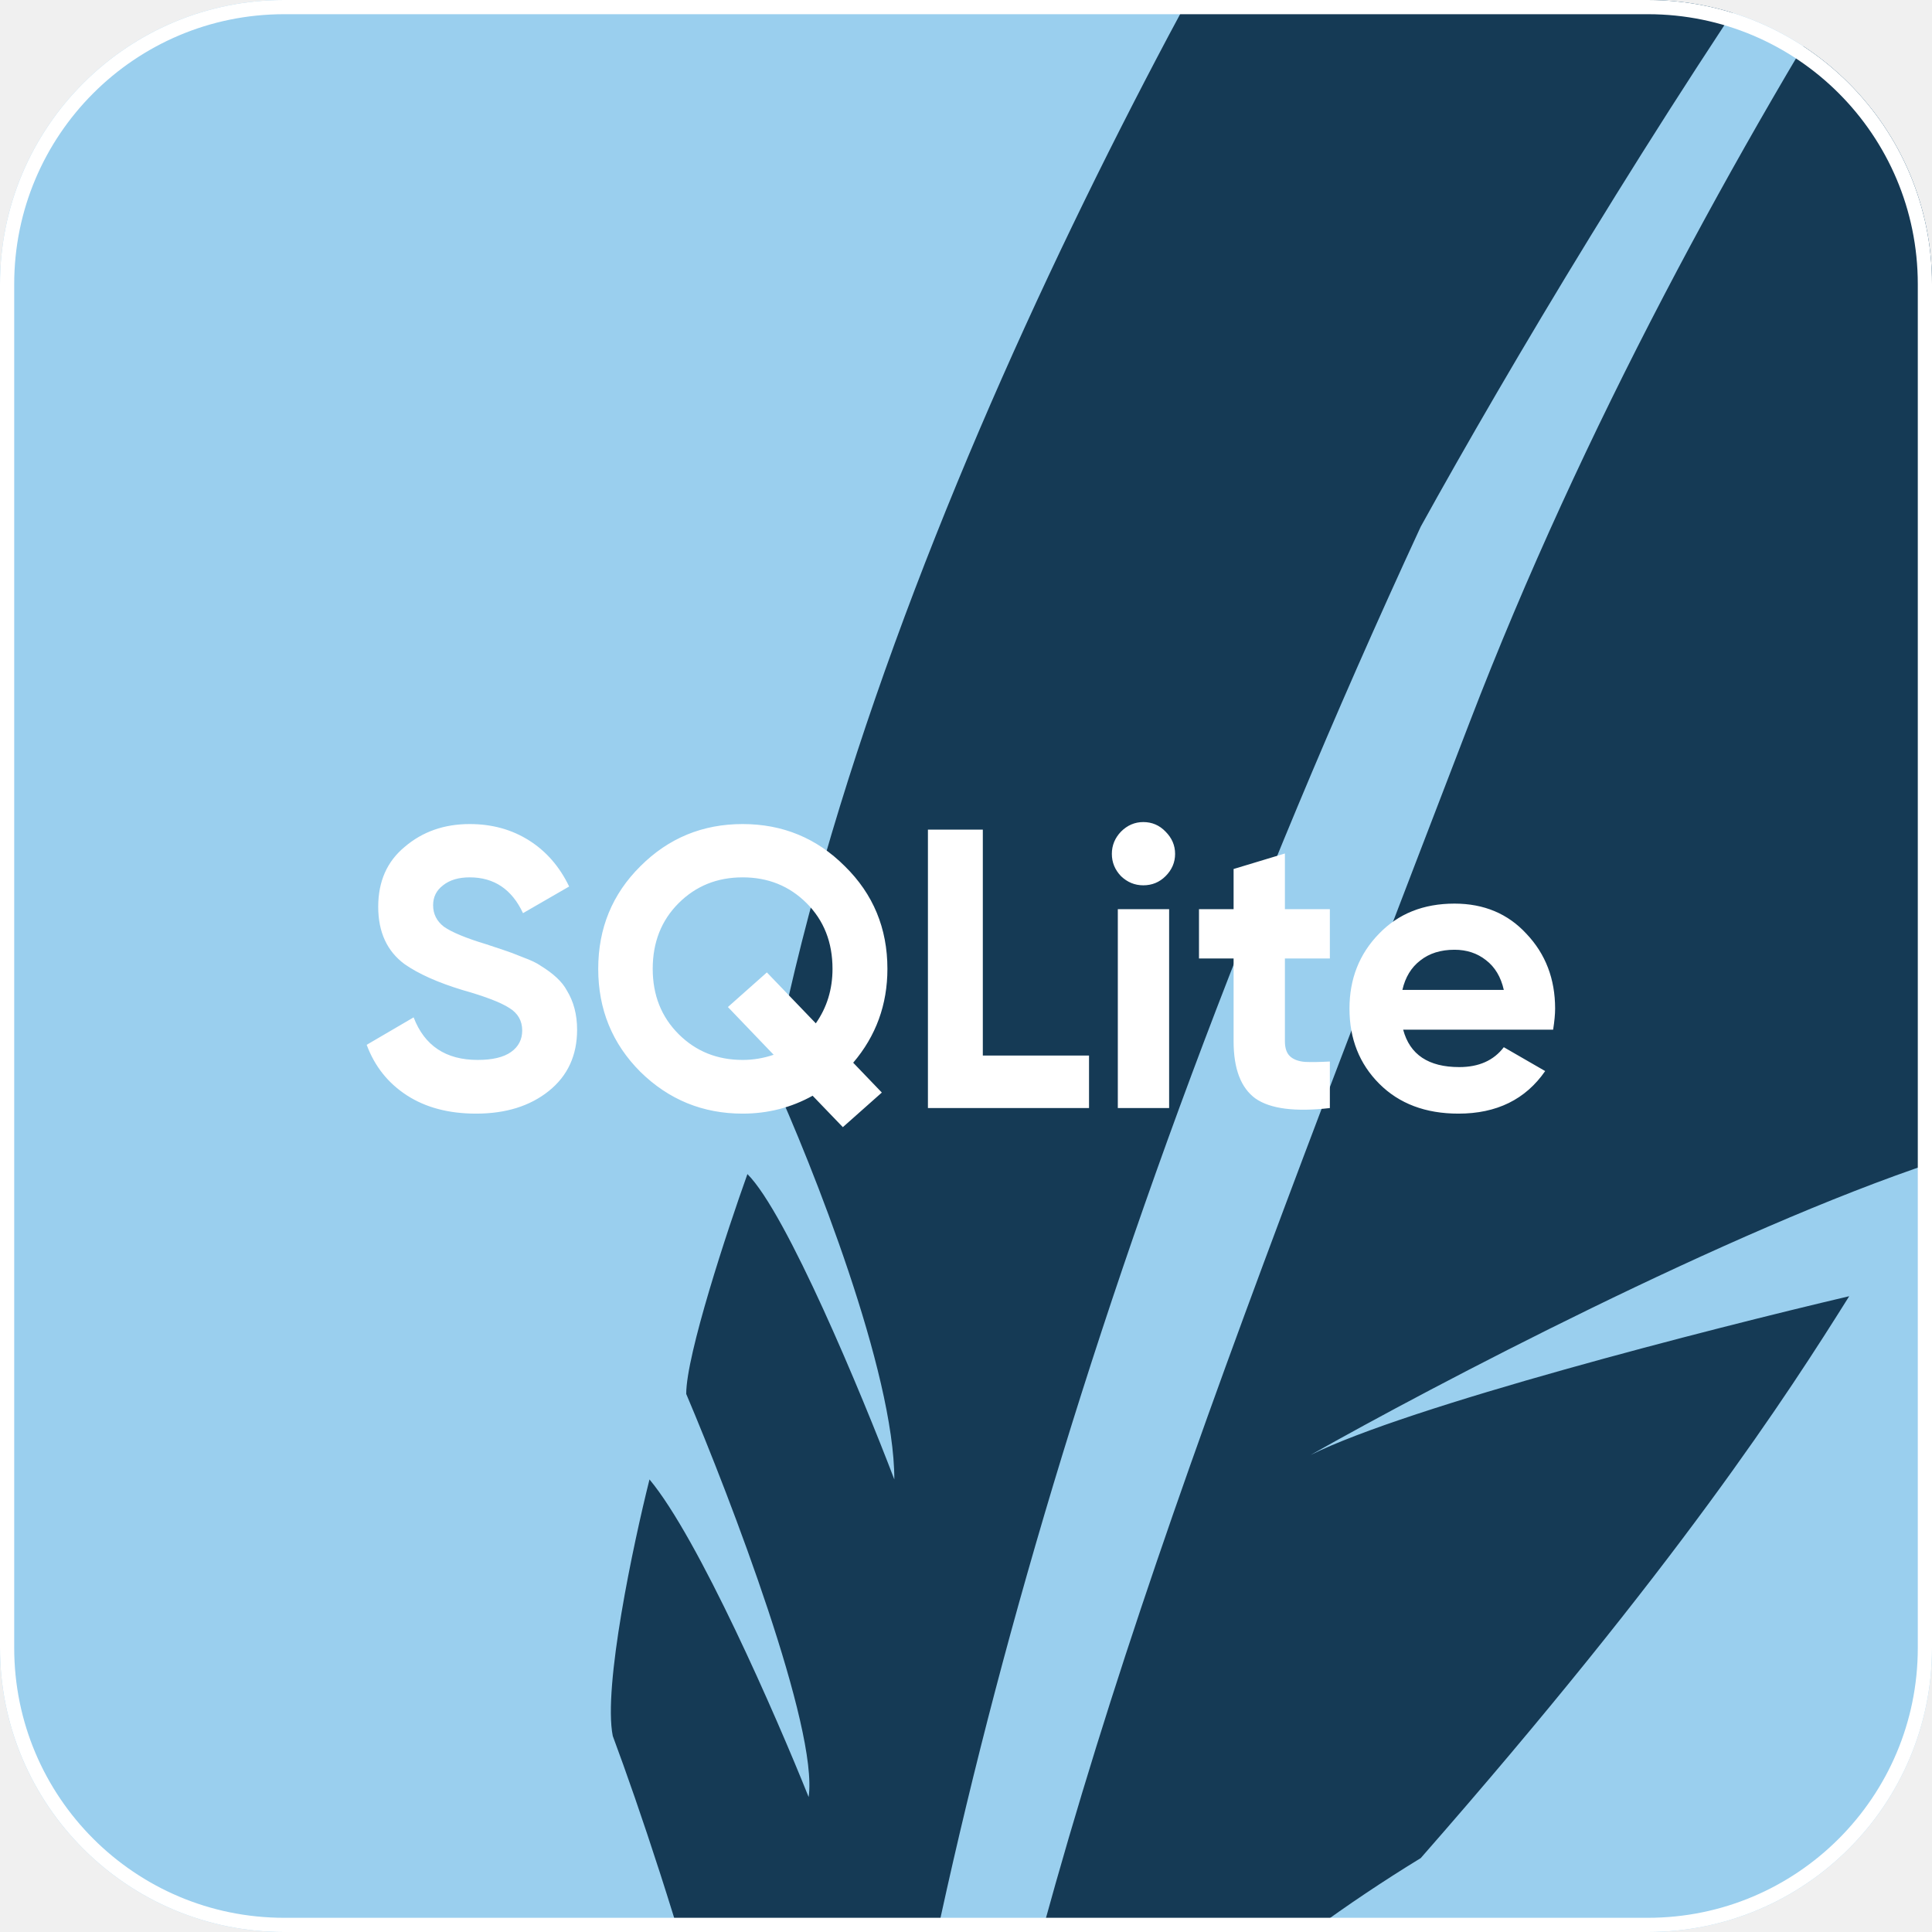
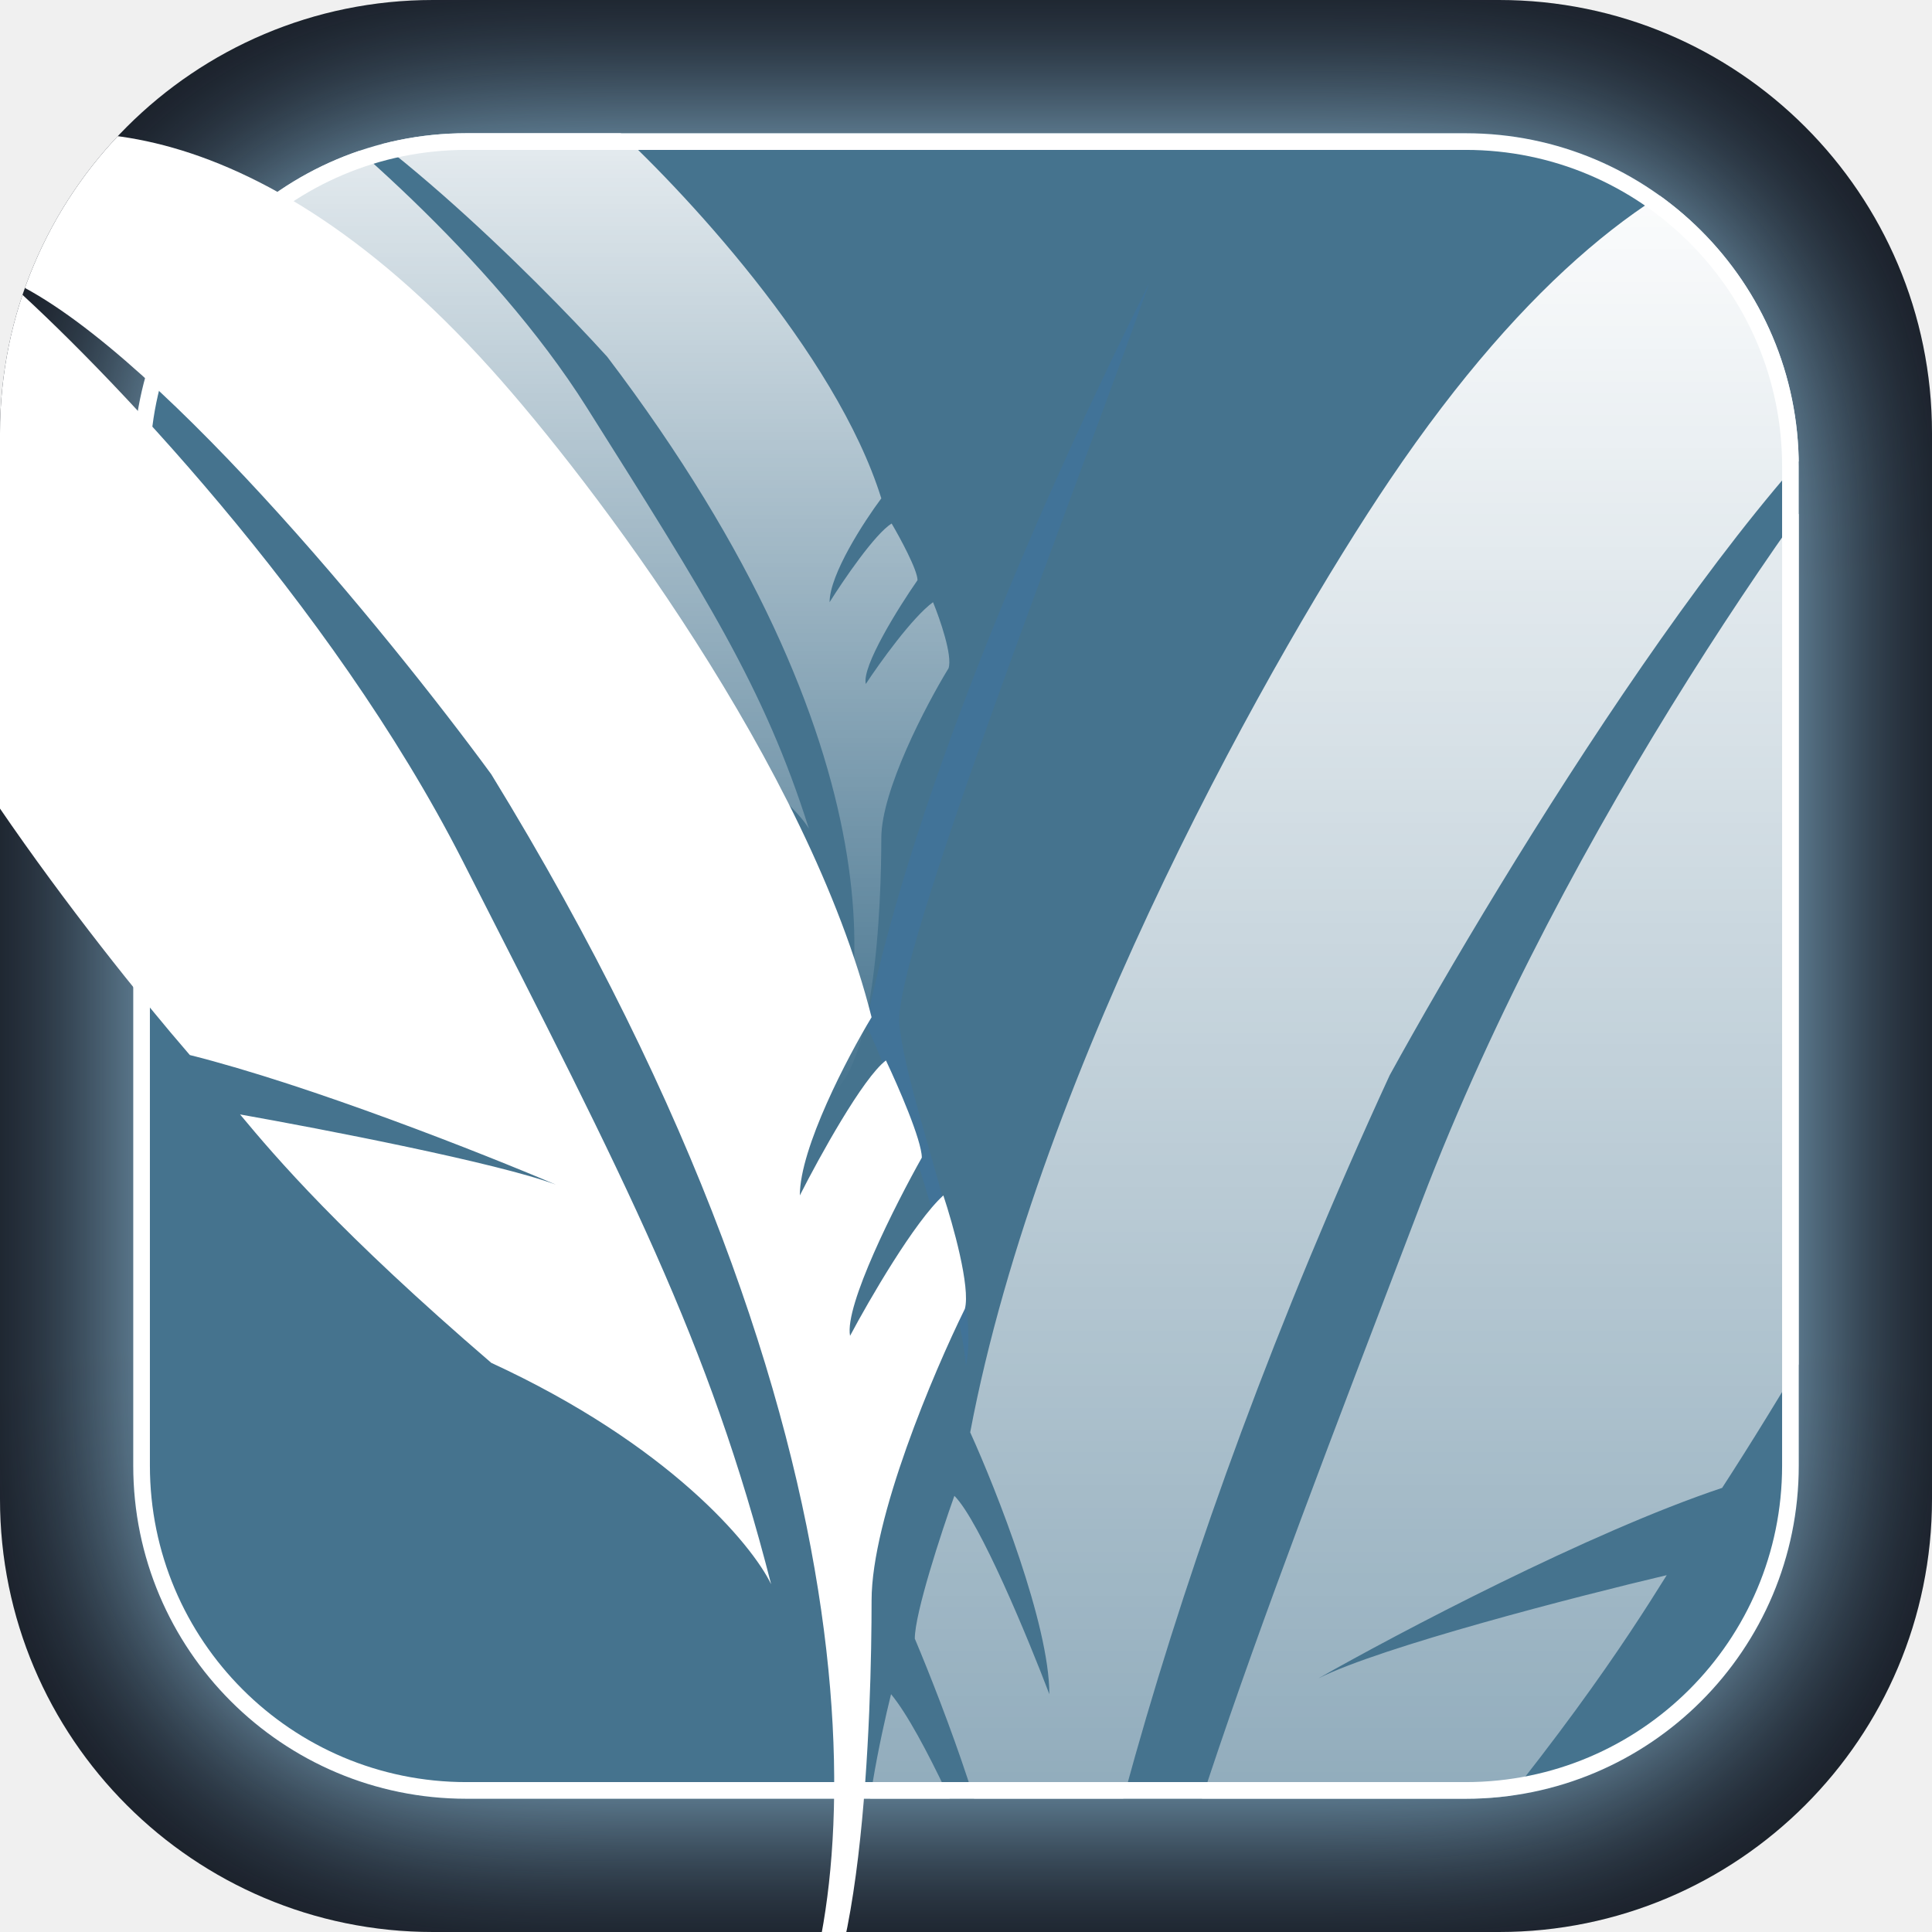
- <svg xmlns="http://www.w3.org/2000/svg" width="136" height="136" viewBox="0 0 136 136" fill="none">
-   <g clip-path="url(#clip0_3328_1112)">
-     <rect width="136" height="136" rx="20" fill="#9ACFEE" />
-     <path d="M100.01 37.074C50.373 144.384 55.773 217.07 64.678 240C55.198 237.42 54.337 184.97 54.337 168.632C54.337 155.563 46.869 132.232 43.135 122.2C42.445 118.761 44.571 108.729 45.72 104.143C49.167 108.27 54.625 120.767 56.923 126.499C57.612 121.684 51.465 105.576 48.305 98.124C48.305 95.373 51.178 86.659 52.614 82.647C55.371 85.398 60.657 98.124 62.955 104.143C62.955 96.576 57.21 82.073 54.337 75.768C61.921 35.87 87.945 -9.645 100.01 -27.415C130.343 -72.128 155.737 -67.829 164.642 -60.09C183.256 -48.396 179.866 -15.664 175.845 -0.76C172.398 21.941 147.981 63.73 136.204 81.787C121.726 86.602 100.872 97.55 92.254 102.423C99.149 98.984 120.405 93.538 130.172 91.245C125.863 98.124 118.107 110.162 100.01 130.798C78.638 143.868 68.7 159.747 66.402 166.052C73.863 127.359 83.637 102.423 103.457 50.832C119.314 9.559 146.832 -28.275 158.609 -42.033C141.374 -32.402 112.362 14.718 100.01 37.074Z" fill="#153A55" />
-     <path d="M33.512 78.392C31.589 78.392 29.965 77.963 28.64 77.104C27.315 76.245 26.372 75.06 25.812 73.548L29.116 71.616C29.881 73.613 31.384 74.612 33.624 74.612C34.669 74.612 35.453 74.425 35.976 74.052C36.499 73.679 36.76 73.175 36.76 72.54C36.76 71.849 36.452 71.317 35.836 70.944C35.22 70.552 34.119 70.132 32.532 69.684C30.815 69.161 29.461 68.555 28.472 67.864C27.24 66.949 26.624 65.605 26.624 63.832C26.624 62.04 27.249 60.631 28.5 59.604C29.751 58.54 31.272 58.008 33.064 58.008C34.632 58.008 36.023 58.391 37.236 59.156C38.449 59.921 39.392 61.004 40.064 62.404L36.816 64.28C36.032 62.6 34.781 61.76 33.064 61.76C32.28 61.76 31.655 61.947 31.188 62.32C30.721 62.675 30.488 63.141 30.488 63.72C30.488 64.336 30.74 64.84 31.244 65.232C31.804 65.624 32.793 66.035 34.212 66.464L35.556 66.912C35.799 66.987 36.219 67.145 36.816 67.388C37.376 67.593 37.787 67.789 38.048 67.976C38.963 68.536 39.579 69.115 39.896 69.712C40.381 70.496 40.624 71.42 40.624 72.484C40.624 74.295 39.961 75.732 38.636 76.796C37.311 77.86 35.603 78.392 33.512 78.392ZM62.468 68.2C62.468 70.72 61.665 72.923 60.059 74.808L62.075 76.908L59.331 79.344L57.203 77.132C55.691 77.972 54.049 78.392 52.276 78.392C49.475 78.392 47.077 77.412 45.08 75.452C43.101 73.473 42.111 71.056 42.111 68.2C42.111 65.344 43.101 62.936 45.08 60.976C47.058 58.997 49.457 58.008 52.276 58.008C55.094 58.008 57.493 58.997 59.471 60.976C61.469 62.936 62.468 65.344 62.468 68.2ZM52.276 74.612C53.022 74.612 53.75 74.491 54.459 74.248L51.239 70.888L53.983 68.452L57.428 72.036C58.212 70.916 58.603 69.637 58.603 68.2C58.603 66.333 57.997 64.793 56.783 63.58C55.57 62.367 54.068 61.76 52.276 61.76C50.483 61.76 48.981 62.367 47.767 63.58C46.554 64.793 45.947 66.333 45.947 68.2C45.947 70.048 46.554 71.579 47.767 72.792C48.981 74.005 50.483 74.612 52.276 74.612ZM69.184 58.4V74.304H76.66V78H65.32V58.4H69.184ZM80.479 62.32C79.882 62.32 79.359 62.105 78.911 61.676C78.482 61.228 78.267 60.705 78.267 60.108C78.267 59.511 78.482 58.988 78.911 58.54C79.359 58.092 79.882 57.868 80.479 57.868C81.095 57.868 81.618 58.092 82.047 58.54C82.495 58.988 82.719 59.511 82.719 60.108C82.719 60.705 82.495 61.228 82.047 61.676C81.618 62.105 81.095 62.32 80.479 62.32ZM82.299 78H78.687V64H82.299V78ZM93.613 64V67.472H90.449V73.296C90.449 73.781 90.57 74.136 90.813 74.36C91.056 74.584 91.41 74.715 91.877 74.752C92.344 74.771 92.922 74.761 93.613 74.724V78C91.168 78.28 89.422 78.056 88.377 77.328C87.35 76.581 86.837 75.237 86.837 73.296V67.472H84.401V64H86.837V61.172L90.449 60.08V64H93.613ZM109.33 72.484H98.774C99.241 74.239 100.557 75.116 102.722 75.116C104.104 75.116 105.149 74.649 105.858 73.716L108.77 75.396C107.389 77.393 105.354 78.392 102.666 78.392C100.352 78.392 98.494 77.692 97.094 76.292C95.694 74.892 94.994 73.128 94.994 71C94.994 68.909 95.685 67.155 97.066 65.736C98.429 64.317 100.202 63.608 102.386 63.608C104.458 63.608 106.148 64.317 107.454 65.736C108.798 67.155 109.47 68.909 109.47 71C109.47 71.392 109.424 71.887 109.33 72.484ZM98.718 69.684H105.858C105.653 68.769 105.233 68.069 104.598 67.584C103.982 67.099 103.245 66.856 102.386 66.856C101.416 66.856 100.613 67.108 99.978 67.612C99.344 68.097 98.924 68.788 98.718 69.684Z" fill="white" />
+ <svg xmlns="http://www.w3.org/2000/svg" width="116" height="116" viewBox="0 0 116 116" fill="none">
+   <g clip-path="url(#clip0_3775_6708)">
+     <rect width="116" height="116" rx="26" fill="#151922" />
+     <g filter="url(#filter0_f_3775_6708)">
+       <rect x="8" y="8" width="100" height="100" rx="20" fill="#9ACFEE" />
+     </g>
+     <g clip-path="url(#clip1_3775_6708)">
+       <rect x="8" y="8" width="100" height="100" rx="20" fill="#45738E" />
+       <path d="M52 61.5C55 68 57.667 78.333 58 82C59 77 54.5 66.5 54 61.5C53.6 57.5 64.333 30.167 69 17C63 29 55 47 52 61.5Z" fill="#417398" />
+       <path d="M36.46 21.423C54.344 44.996 52.398 60.963 49.19 66C52.605 65.433 52.915 53.911 52.915 50.322C52.915 47.451 55.606 42.326 56.952 40.123C57.2 39.367 56.434 37.163 56.02 36.156C54.778 37.063 52.812 39.808 51.984 41.067C51.735 40.009 53.95 36.471 55.089 34.834C55.089 34.229 54.054 32.315 53.536 31.434C52.543 32.038 50.638 34.834 49.81 36.156C49.81 34.494 51.88 31.308 52.915 29.923C50.183 21.158 40.806 11.16 36.46 7.256C25.531 -2.566 16.382 -1.621 13.173 0.079C6.467 2.647 7.688 9.838 9.137 13.112C10.379 18.098 19.176 27.278 23.419 31.245C28.635 32.303 36.149 34.708 39.254 35.778C36.77 35.023 29.111 33.826 25.593 33.323C27.145 34.834 29.939 37.478 36.46 42.011C44.16 44.883 47.741 48.371 48.568 49.756C45.88 41.256 42.359 35.778 35.218 24.445C29.505 15.378 19.59 7.067 15.347 4.045C21.556 6.161 32.009 16.512 36.46 21.423Z" fill="url(#paint0_linear_3775_6708)" />
+       <path d="M83.439 64.559C56.066 124.019 59.044 164.295 63.955 177C58.727 175.57 58.252 146.508 58.252 137.455C58.252 130.213 54.134 117.286 52.074 111.727C51.694 109.821 52.866 104.263 53.5 101.722C55.401 104.009 58.411 110.933 59.678 114.109C60.058 111.441 56.668 102.516 54.926 98.387C54.926 96.862 56.51 92.034 57.302 89.811C58.822 91.335 61.737 98.387 63.005 101.722C63.005 97.529 59.836 89.493 58.252 85.999C62.434 63.892 76.786 38.672 83.439 28.826C100.167 4.051 114.171 6.433 119.082 10.721C129.347 17.2 127.478 35.337 125.26 43.595C123.359 56.174 109.894 79.329 103.399 89.334C95.415 92.002 83.915 98.069 79.162 100.769C82.964 98.863 94.687 95.846 100.073 94.575C97.696 98.387 93.419 105.057 83.439 116.491C71.653 123.733 66.173 132.532 64.906 136.026C69.02 114.586 74.41 100.769 85.34 72.182C94.085 49.313 109.26 28.349 115.755 20.726C106.251 26.062 90.251 52.171 83.439 64.559Z" fill="url(#paint1_linear_3775_6708)" />
+     </g>
+     <rect x="8.5" y="8.5" width="99" height="99" rx="19.5" stroke="white" />
+     <path d="M29.495 46.487C54.314 86.948 51.613 114.354 47.161 123C51.901 122.027 52.331 102.251 52.331 96.091C52.331 91.163 56.066 82.366 57.933 78.584C58.277 77.287 57.215 73.504 56.64 71.775C54.917 73.332 52.188 78.043 51.039 80.205C50.694 78.389 53.767 72.316 55.347 69.506C55.347 68.468 53.911 65.183 53.193 63.67C51.814 64.707 49.172 69.506 48.023 71.775C48.023 68.922 50.895 63.454 52.331 61.076C48.54 46.033 35.527 28.872 29.495 22.171C14.329 5.312 1.632 6.934 -2.821 9.851C-12.128 14.261 -10.433 26.602 -8.422 32.222C-6.699 40.781 5.509 56.537 11.398 63.346C18.637 65.161 29.064 69.29 33.373 71.127C29.926 69.83 19.297 67.777 14.414 66.912C16.569 69.506 20.446 74.045 29.495 81.826C40.181 86.754 45.15 92.741 46.299 95.118C42.569 80.529 37.681 71.127 27.771 51.674C19.843 36.112 6.084 21.847 0.195 16.66C8.813 20.291 23.319 38.057 29.495 46.487Z" fill="url(#paint2_linear_3775_6708)" />
  </g>
-   <rect x="0.5" y="0.5" width="135" height="135" rx="19.5" stroke="white" />
  <defs>
-     <clipPath id="clip0_3328_1112">
-       <rect width="136" height="136" rx="20" fill="white" />
+     <filter id="filter0_f_3775_6708" x="-4.1" y="-4.1" width="124.2" height="124.2" filterUnits="userSpaceOnUse" color-interpolation-filters="sRGB">
+       <feFlood flood-opacity="0" result="BackgroundImageFix" />
+       <feBlend mode="normal" in="SourceGraphic" in2="BackgroundImageFix" result="shape" />
+       <feGaussianBlur stdDeviation="6.05" result="effect1_foregroundBlur_3775_6708" />
+     </filter>
+     <linearGradient id="paint0_linear_3775_6708" x1="32.5" y1="-1" x2="32.5" y2="66" gradientUnits="userSpaceOnUse">
+       <stop stop-color="white" />
+       <stop offset="1" stop-color="white" stop-opacity="0" />
+     </linearGradient>
+     <linearGradient id="paint1_linear_3775_6708" x1="89.5" y1="8" x2="89.5" y2="177" gradientUnits="userSpaceOnUse">
+       <stop stop-color="white" />
+       <stop offset="1" stop-color="white" stop-opacity="0" />
+     </linearGradient>
+     <linearGradient id="paint2_linear_3775_6708" x1="24" y1="8" x2="24" y2="123" gradientUnits="userSpaceOnUse">
+       <stop stop-color="white" />
+       <stop offset="1" stop-color="white" />
+     </linearGradient>
+     <clipPath id="clip0_3775_6708">
+       <rect width="116" height="116" rx="26" fill="white" />
+     </clipPath>
+     <clipPath id="clip1_3775_6708">
+       <rect x="8" y="8" width="100" height="100" rx="20" fill="white" />
    </clipPath>
  </defs>
</svg>
